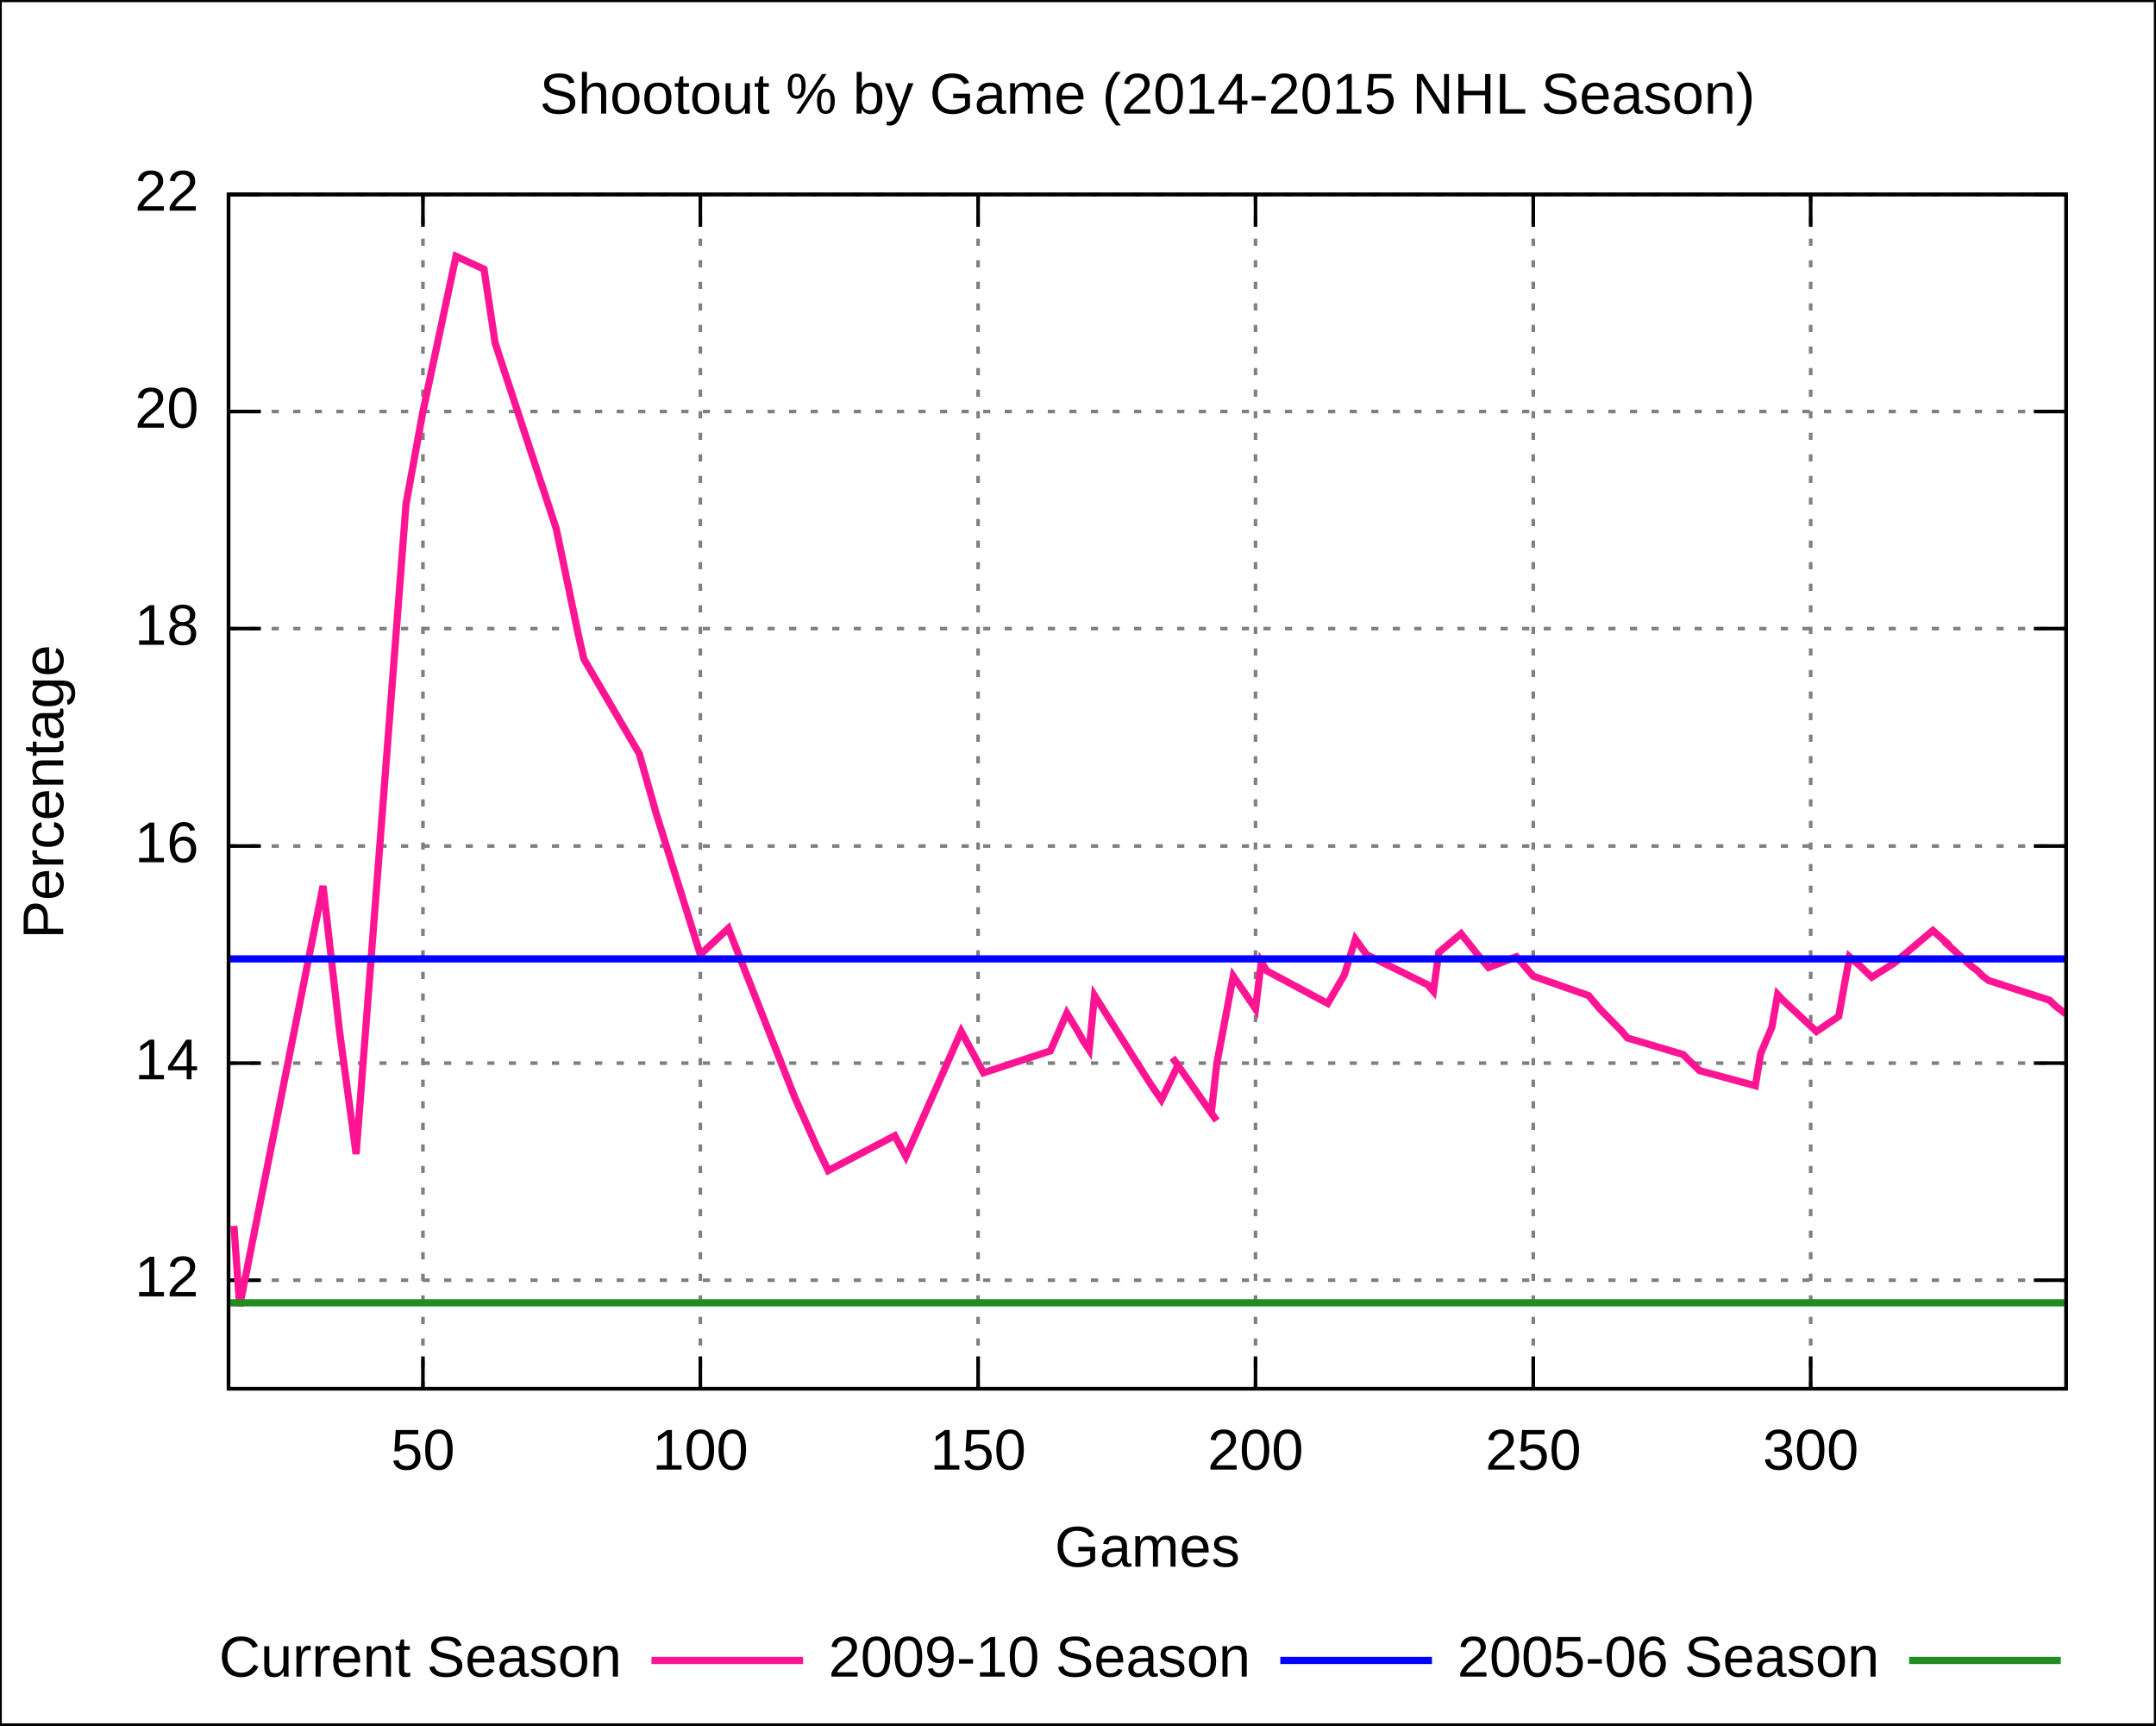
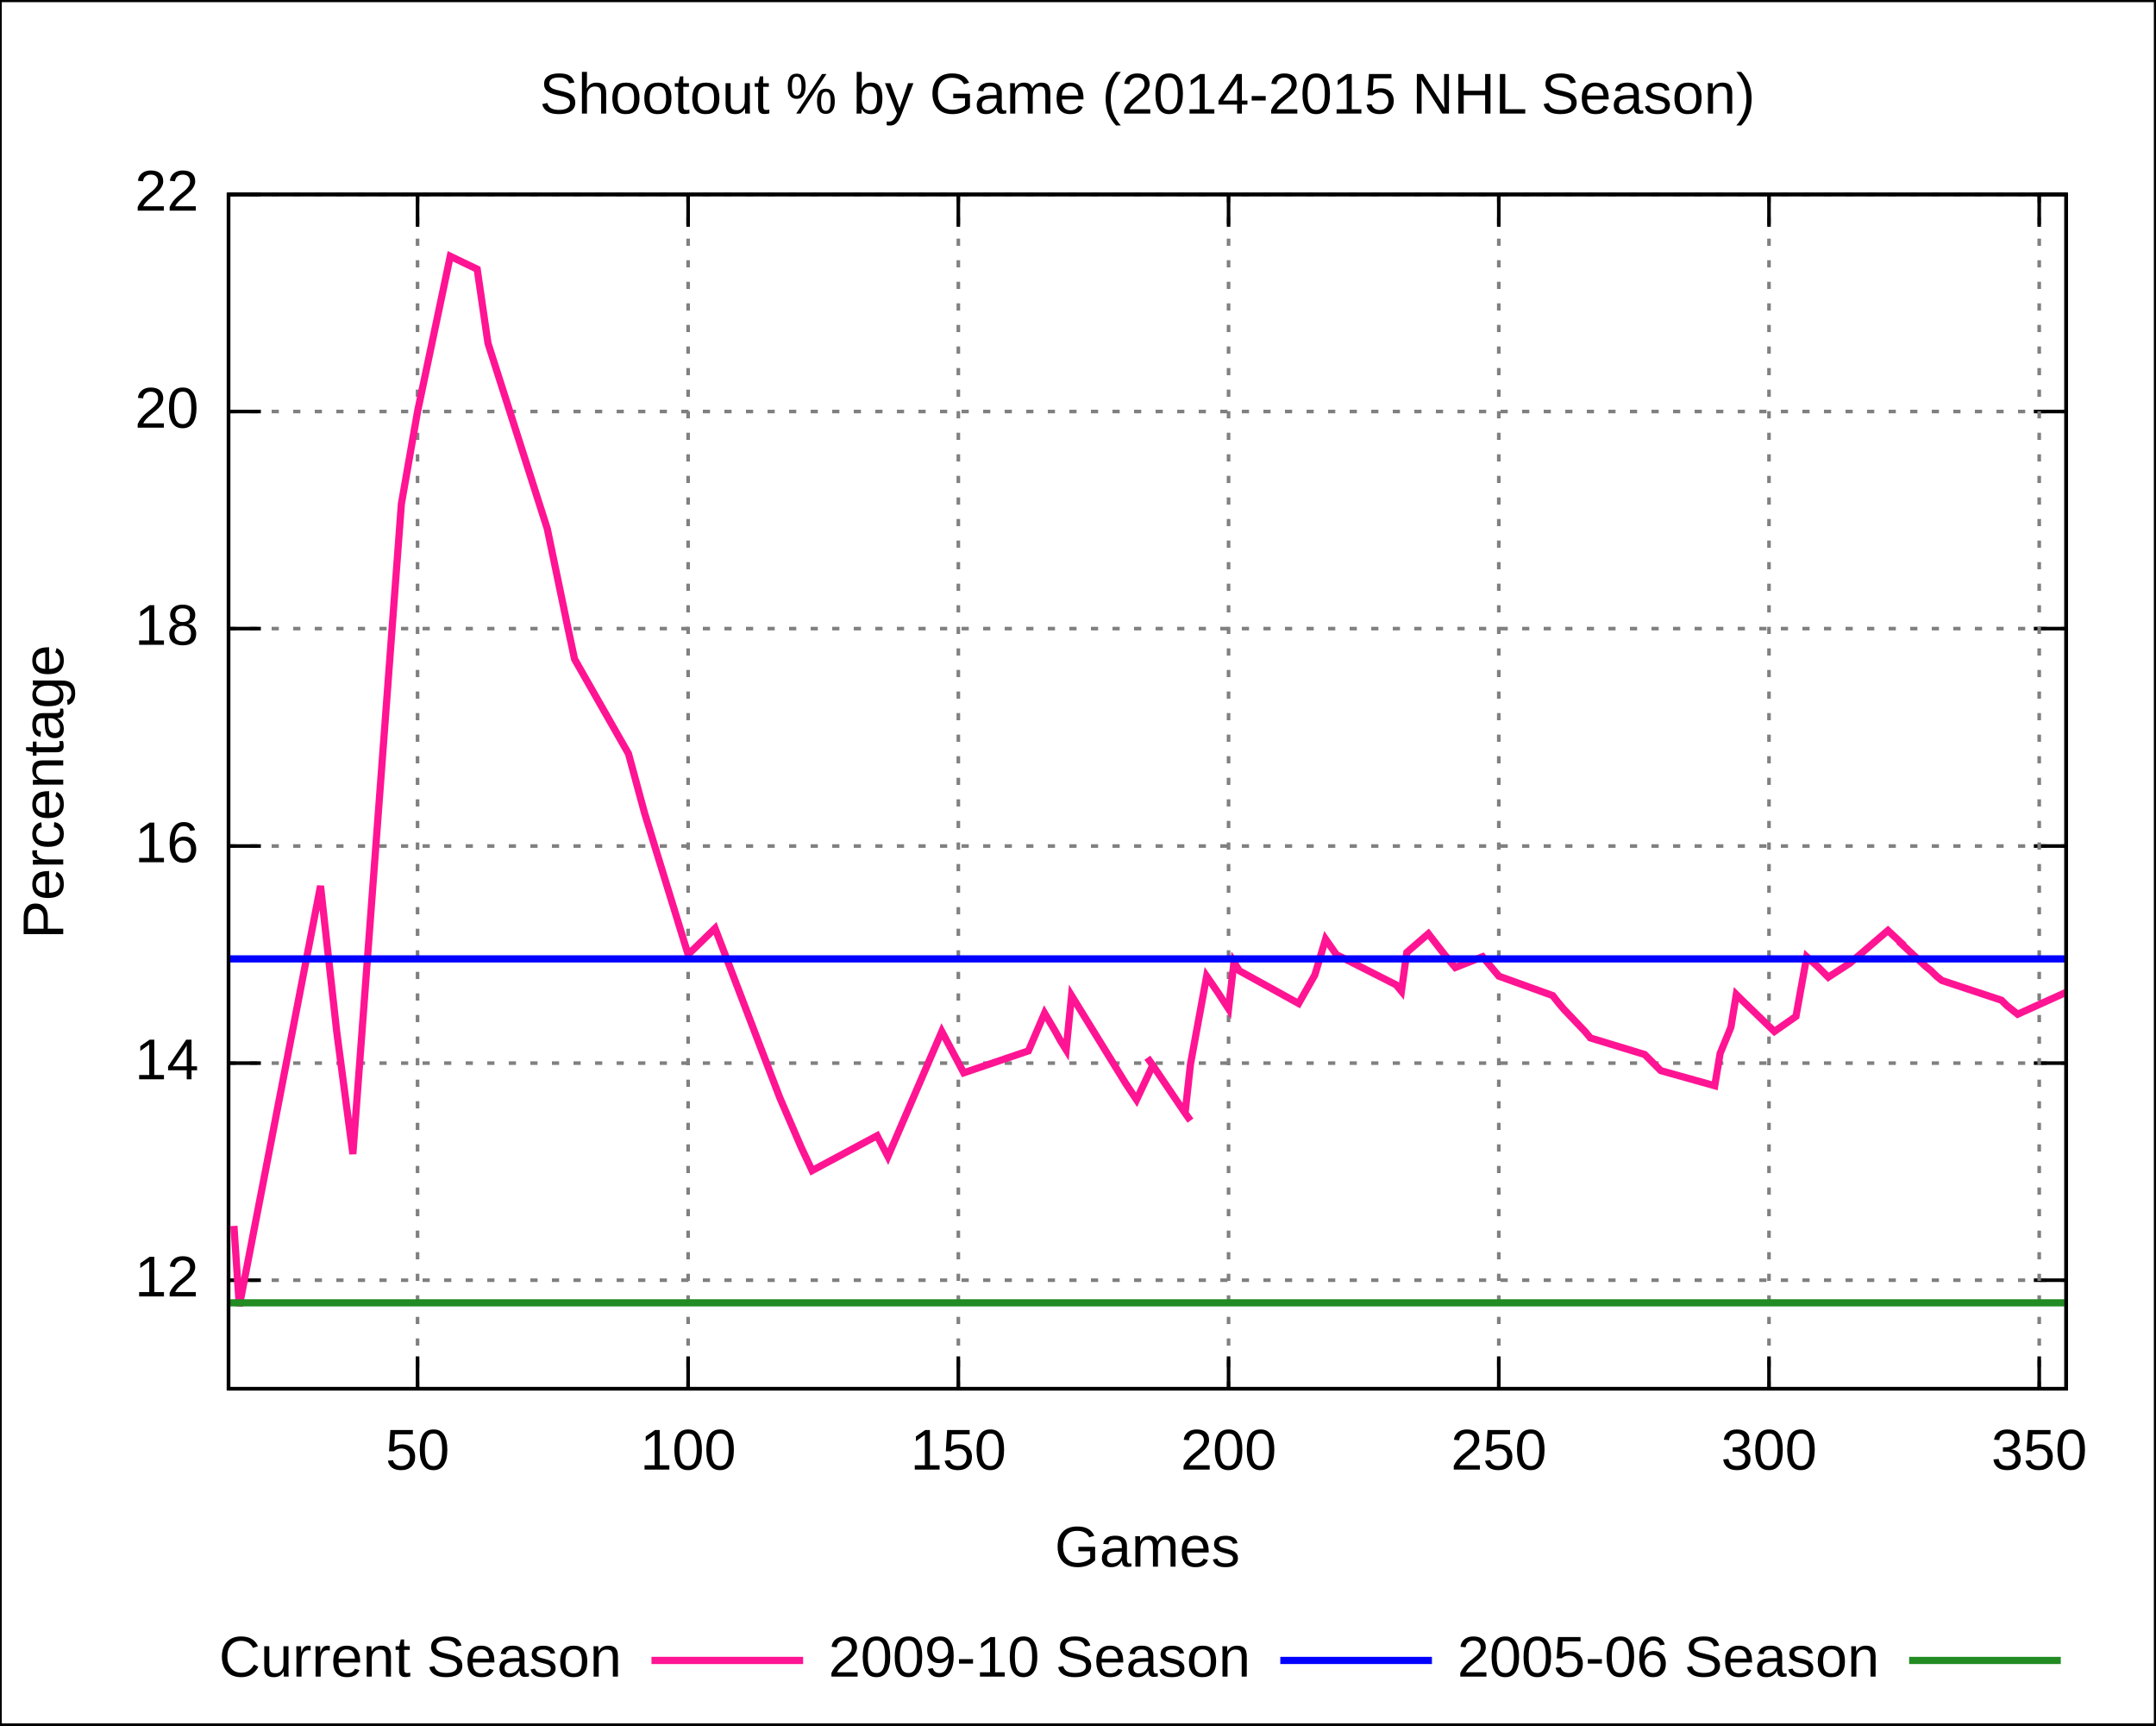
<svg xmlns="http://www.w3.org/2000/svg" xmlns:xlink="http://www.w3.org/1999/xlink" width="600" height="480" viewBox="0 0 600 480">
  <g id="gnuplot_canvas">
    <rect x="0" y="0" width="600" height="480" fill="none" />
    <defs>
      <circle id="gpDot" r="0.5" stroke-width="0.5" />
      <path id="gpPt0" stroke-width="0.222" stroke="currentColor" d="M-1,0 h2 M0,-1 v2" />
      <path id="gpPt1" stroke-width="0.222" stroke="currentColor" d="M-1,-1 L1,1 M1,-1 L-1,1" />
      <path id="gpPt2" stroke-width="0.222" stroke="currentColor" d="M-1,0 L1,0 M0,-1 L0,1 M-1,-1 L1,1 M-1,1 L1,-1" />
      <rect id="gpPt3" stroke-width="0.222" stroke="currentColor" x="-1" y="-1" width="2" height="2" />
      <rect id="gpPt4" stroke-width="0.222" stroke="currentColor" fill="currentColor" x="-1" y="-1" width="2" height="2" />
      <circle id="gpPt5" stroke-width="0.222" stroke="currentColor" cx="0" cy="0" r="1" />
      <use xlink:href="#gpPt5" id="gpPt6" fill="currentColor" stroke="none" />
      <path id="gpPt7" stroke-width="0.222" stroke="currentColor" d="M0,-1.33 L-1.33,0.67 L1.33,0.67 z" />
      <use xlink:href="#gpPt7" id="gpPt8" fill="currentColor" stroke="none" />
      <use xlink:href="#gpPt7" id="gpPt9" stroke="currentColor" transform="rotate(180)" />
      <use xlink:href="#gpPt9" id="gpPt10" fill="currentColor" stroke="none" />
      <use xlink:href="#gpPt3" id="gpPt11" stroke="currentColor" transform="rotate(45)" />
      <use xlink:href="#gpPt11" id="gpPt12" fill="currentColor" stroke="none" />
    </defs>
    <g style="fill:none; color:white; stroke:currentColor; stroke-width:1.00; stroke-linecap:butt; stroke-linejoin:miter">
</g>
    <g style="fill:none; color:black; stroke:currentColor; stroke-width:1.00; stroke-linecap:butt; stroke-linejoin:miter">
      <g style="stroke:none; shape-rendering:crispEdges">
        <polygon fill="rgb(255, 255, 255)" points="0.0,480.0 599.9,480.0 599.9,0.1 0.0,0.1 " />
      </g>
      <path stroke="black" d="M0.0,480.0 L0.0,0.1 L599.9,0.1 L599.9,480.0 L0.0,480.0  " />
    </g>
    <g style="fill:none; color:gray; stroke:currentColor; stroke-width:1.00; stroke-linecap:butt; stroke-linejoin:miter">
      <path stroke="gray" stroke-dasharray=" 2,4" class="gridline" d="M63.6,356.2 L575.0,356.2  " />
    </g>
    <g style="fill:none; color:black; stroke:currentColor; stroke-width:1.00; stroke-linecap:butt; stroke-linejoin:miter">
      <path stroke="black" d="M63.6,356.2 L72.6,356.2 M575.0,356.2 L566.0,356.2  " />
      <g transform="translate(55.3,360.7)" style="stroke:none; fill:black; font-family:Arial; font-size:12.00pt; text-anchor:end">
        <text> 12</text>
      </g>
    </g>
    <g style="fill:none; color:gray; stroke:currentColor; stroke-width:1.00; stroke-linecap:butt; stroke-linejoin:miter">
      <path stroke="gray" stroke-dasharray=" 2,4" class="gridline" d="M63.6,295.8 L575.0,295.8  " />
    </g>
    <g style="fill:none; color:black; stroke:currentColor; stroke-width:1.00; stroke-linecap:butt; stroke-linejoin:miter">
      <path stroke="black" d="M63.6,295.8 L72.6,295.8 M575.0,295.8 L566.0,295.8  " />
      <g transform="translate(55.3,300.3)" style="stroke:none; fill:black; font-family:Arial; font-size:12.00pt; text-anchor:end">
        <text> 14</text>
      </g>
    </g>
    <g style="fill:none; color:gray; stroke:currentColor; stroke-width:1.00; stroke-linecap:butt; stroke-linejoin:miter">
      <path stroke="gray" stroke-dasharray=" 2,4" class="gridline" d="M63.6,235.4 L575.0,235.4  " />
    </g>
    <g style="fill:none; color:black; stroke:currentColor; stroke-width:1.00; stroke-linecap:butt; stroke-linejoin:miter">
      <path stroke="black" d="M63.6,235.4 L72.6,235.4 M575.0,235.4 L566.0,235.4  " />
      <g transform="translate(55.3,239.9)" style="stroke:none; fill:black; font-family:Arial; font-size:12.00pt; text-anchor:end">
        <text> 16</text>
      </g>
    </g>
    <g style="fill:none; color:gray; stroke:currentColor; stroke-width:1.00; stroke-linecap:butt; stroke-linejoin:miter">
      <path stroke="gray" stroke-dasharray=" 2,4" class="gridline" d="M63.6,174.9 L575.0,174.9  " />
    </g>
    <g style="fill:none; color:black; stroke:currentColor; stroke-width:1.00; stroke-linecap:butt; stroke-linejoin:miter">
      <path stroke="black" d="M63.6,174.9 L72.6,174.9 M575.0,174.9 L566.0,174.9  " />
      <g transform="translate(55.3,179.4)" style="stroke:none; fill:black; font-family:Arial; font-size:12.00pt; text-anchor:end">
        <text> 18</text>
      </g>
    </g>
    <g style="fill:none; color:gray; stroke:currentColor; stroke-width:1.00; stroke-linecap:butt; stroke-linejoin:miter">
      <path stroke="gray" stroke-dasharray=" 2,4" class="gridline" d="M63.6,114.5 L575.0,114.5  " />
    </g>
    <g style="fill:none; color:black; stroke:currentColor; stroke-width:1.00; stroke-linecap:butt; stroke-linejoin:miter">
      <path stroke="black" d="M63.6,114.5 L72.6,114.5 M575.0,114.5 L566.0,114.5  " />
      <g transform="translate(55.3,119.0)" style="stroke:none; fill:black; font-family:Arial; font-size:12.00pt; text-anchor:end">
        <text> 20</text>
      </g>
    </g>
    <g style="fill:none; color:gray; stroke:currentColor; stroke-width:1.00; stroke-linecap:butt; stroke-linejoin:miter">
      <path stroke="gray" stroke-dasharray=" 2,4" class="gridline" d="M63.6,54.1 L575.0,54.1  " />
    </g>
    <g style="fill:none; color:black; stroke:currentColor; stroke-width:1.00; stroke-linecap:butt; stroke-linejoin:miter">
      <path stroke="black" d="M63.6,54.1 L72.6,54.1 M575.0,54.1 L566.0,54.1  " />
      <g transform="translate(55.3,58.6)" style="stroke:none; fill:black; font-family:Arial; font-size:12.00pt; text-anchor:end">
        <text> 22</text>
      </g>
    </g>
    <g style="fill:none; color:gray; stroke:currentColor; stroke-width:1.00; stroke-linecap:butt; stroke-linejoin:miter">
-       <path stroke="gray" stroke-dasharray=" 2,4" class="gridline" d="M117.7,386.4 L117.7,54.1  " />
+       <path stroke="gray" stroke-dasharray=" 2,4" class="gridline" d="M116.2,386.4 L116.2,54.1  " />
    </g>
    <g style="fill:none; color:black; stroke:currentColor; stroke-width:1.00; stroke-linecap:butt; stroke-linejoin:miter">
-       <path stroke="black" d="M117.7,386.4 L117.7,377.4 M117.7,54.1 L117.7,63.1  " />
-       <g transform="translate(117.7,408.9)" style="stroke:none; fill:black; font-family:Arial; font-size:12.00pt; text-anchor:middle">
+       <path stroke="black" d="M116.2,386.4 L116.2,377.4 M116.2,54.1 L116.2,63.1  " />
+       <g transform="translate(116.2,408.9)" style="stroke:none; fill:black; font-family:Arial; font-size:12.00pt; text-anchor:middle">
        <text> 50</text>
      </g>
    </g>
    <g style="fill:none; color:gray; stroke:currentColor; stroke-width:1.00; stroke-linecap:butt; stroke-linejoin:miter">
-       <path stroke="gray" stroke-dasharray=" 2,4" class="gridline" d="M194.9,386.4 L194.9,54.1  " />
+       <path stroke="gray" stroke-dasharray=" 2,4" class="gridline" d="M191.5,386.4 L191.5,54.1  " />
    </g>
    <g style="fill:none; color:black; stroke:currentColor; stroke-width:1.00; stroke-linecap:butt; stroke-linejoin:miter">
-       <path stroke="black" d="M194.9,386.4 L194.9,377.4 M194.9,54.1 L194.9,63.1  " />
-       <g transform="translate(194.9,408.9)" style="stroke:none; fill:black; font-family:Arial; font-size:12.00pt; text-anchor:middle">
+       <path stroke="black" d="M191.5,386.4 L191.5,377.4 M191.5,54.1 L191.5,63.1  " />
+       <g transform="translate(191.5,408.9)" style="stroke:none; fill:black; font-family:Arial; font-size:12.00pt; text-anchor:middle">
        <text> 100</text>
      </g>
    </g>
    <g style="fill:none; color:gray; stroke:currentColor; stroke-width:1.00; stroke-linecap:butt; stroke-linejoin:miter">
-       <path stroke="gray" stroke-dasharray=" 2,4" class="gridline" d="M272.2,386.4 L272.2,54.1  " />
+       <path stroke="gray" stroke-dasharray=" 2,4" class="gridline" d="M266.7,386.4 L266.7,54.1  " />
    </g>
    <g style="fill:none; color:black; stroke:currentColor; stroke-width:1.00; stroke-linecap:butt; stroke-linejoin:miter">
-       <path stroke="black" d="M272.2,386.4 L272.2,377.4 M272.2,54.1 L272.2,63.1  " />
-       <g transform="translate(272.2,408.9)" style="stroke:none; fill:black; font-family:Arial; font-size:12.00pt; text-anchor:middle">
+       <path stroke="black" d="M266.7,386.4 L266.7,377.4 M266.7,54.1 L266.7,63.1  " />
+       <g transform="translate(266.7,408.9)" style="stroke:none; fill:black; font-family:Arial; font-size:12.00pt; text-anchor:middle">
        <text> 150</text>
      </g>
    </g>
    <g style="fill:none; color:gray; stroke:currentColor; stroke-width:1.00; stroke-linecap:butt; stroke-linejoin:miter">
-       <path stroke="gray" stroke-dasharray=" 2,4" class="gridline" d="M349.4,386.4 L349.4,54.1  " />
+       <path stroke="gray" stroke-dasharray=" 2,4" class="gridline" d="M341.9,386.4 L341.9,54.1  " />
    </g>
    <g style="fill:none; color:black; stroke:currentColor; stroke-width:1.00; stroke-linecap:butt; stroke-linejoin:miter">
-       <path stroke="black" d="M349.4,386.4 L349.4,377.4 M349.4,54.1 L349.4,63.1  " />
-       <g transform="translate(349.4,408.9)" style="stroke:none; fill:black; font-family:Arial; font-size:12.00pt; text-anchor:middle">
+       <path stroke="black" d="M341.9,386.4 L341.9,377.4 M341.9,54.1 L341.9,63.1  " />
+       <g transform="translate(341.9,408.9)" style="stroke:none; fill:black; font-family:Arial; font-size:12.00pt; text-anchor:middle">
        <text> 200</text>
      </g>
    </g>
    <g style="fill:none; color:gray; stroke:currentColor; stroke-width:1.00; stroke-linecap:butt; stroke-linejoin:miter">
-       <path stroke="gray" stroke-dasharray=" 2,4" class="gridline" d="M426.7,386.4 L426.7,54.1  " />
+       <path stroke="gray" stroke-dasharray=" 2,4" class="gridline" d="M417.1,386.4 L417.1,54.1  " />
    </g>
    <g style="fill:none; color:black; stroke:currentColor; stroke-width:1.00; stroke-linecap:butt; stroke-linejoin:miter">
-       <path stroke="black" d="M426.7,386.4 L426.7,377.4 M426.7,54.1 L426.7,63.1  " />
-       <g transform="translate(426.7,408.9)" style="stroke:none; fill:black; font-family:Arial; font-size:12.00pt; text-anchor:middle">
+       <path stroke="black" d="M417.1,386.4 L417.1,377.4 M417.1,54.1 L417.1,63.1  " />
+       <g transform="translate(417.1,408.9)" style="stroke:none; fill:black; font-family:Arial; font-size:12.00pt; text-anchor:middle">
        <text> 250</text>
      </g>
    </g>
    <g style="fill:none; color:gray; stroke:currentColor; stroke-width:1.00; stroke-linecap:butt; stroke-linejoin:miter">
-       <path stroke="gray" stroke-dasharray=" 2,4" class="gridline" d="M503.9,386.4 L503.9,54.1  " />
+       <path stroke="gray" stroke-dasharray=" 2,4" class="gridline" d="M492.3,386.4 L492.3,54.1  " />
    </g>
    <g style="fill:none; color:black; stroke:currentColor; stroke-width:1.00; stroke-linecap:butt; stroke-linejoin:miter">
-       <path stroke="black" d="M503.9,386.4 L503.9,377.4 M503.9,54.1 L503.9,63.1  " />
-       <g transform="translate(503.9,408.9)" style="stroke:none; fill:black; font-family:Arial; font-size:12.00pt; text-anchor:middle">
+       <path stroke="black" d="M492.3,386.4 L492.3,377.4 M492.3,54.1 L492.3,63.1  " />
+       <g transform="translate(492.3,408.9)" style="stroke:none; fill:black; font-family:Arial; font-size:12.00pt; text-anchor:middle">
        <text> 300</text>
+       </g>
+     </g>
+     <g style="fill:none; color:gray; stroke:currentColor; stroke-width:1.00; stroke-linecap:butt; stroke-linejoin:miter">
+       <path stroke="gray" stroke-dasharray=" 2,4" class="gridline" d="M567.5,386.4 L567.5,54.1  " />
+     </g>
+     <g style="fill:none; color:black; stroke:currentColor; stroke-width:1.00; stroke-linecap:butt; stroke-linejoin:miter">
+       <path stroke="black" d="M567.5,386.4 L567.5,377.4 M567.5,54.1 L567.5,63.1  " />
+       <g transform="translate(567.5,408.9)" style="stroke:none; fill:black; font-family:Arial; font-size:12.00pt; text-anchor:middle">
+         <text> 350</text>
      </g>
      <path stroke="black" d="M63.6,54.1 L63.6,386.4 L575.0,386.4 L575.0,54.1 L63.6,54.1 Z  " />
      <g transform="translate(17.6,220.3) rotate(270)" style="stroke:none; fill:black; font-family:Arial; font-size:12.00pt; text-anchor:middle">
        <text>Percentage</text>
      </g>
      <g transform="translate(319.3,435.9)" style="stroke:none; fill:black; font-family:Arial; font-size:12.00pt; text-anchor:middle">
        <text>Games</text>
      </g>
      <g transform="translate(319.3,31.6)" style="stroke:none; fill:black; font-family:Arial; font-size:12.00pt; text-anchor:middle">
        <text>Shootout % by Game (2014-2015 NHL Season)</text>
      </g>
    </g>
    <g id="gnuplot_plot_1">
      <g style="fill:none; color:white; stroke:black; stroke-width:2.00; stroke-linecap:butt; stroke-linejoin:miter">
</g>
      <g style="fill:none; color:red; stroke:currentColor; stroke-width:2.00; stroke-linecap:butt; stroke-linejoin:miter">
        <g transform="translate(173.0,466.5)" style="stroke:none; fill:black; font-family:Arial; font-size:12.00pt; text-anchor:end">
          <text>Current Season</text>
        </g>
-         <path stroke="rgb(255,  20, 147)" d="M181.3,462.0 L223.5,462.0 M65.1,341.1 L66.7,363.4 L89.9,246.5 L94.5,287.0 L99.1,321.1 L113.0,140.2    L117.7,114.5 L126.9,71.3 L134.7,74.9 L137.8,95.5 L154.8,147.1 L160.9,176.4 L162.5,183.4 L177.9,209.7    L182.6,226.3 L194.9,265.6 L202.7,258.3 L221.2,305.4 L227.4,319.3 L230.5,325.7 L249.0,316.0 L252.1,321.8    L267.5,287.0 L273.7,298.5 L292.3,292.4 L296.9,281.9 L300.0,287.0 L301.5,289.7 L303.1,292.1 L304.6,277.0    L320.1,301.5 L323.2,306.0 L327.8,296.4 L326.3,294.3 L327.8,296.4 L337.1,309.7 L338.6,311.8 L337.1,309.7    L338.6,296.1 L343.2,271.6 L346.3,276.1 L349.4,280.7 L351.0,267.7 L352.5,270.1 L369.5,279.2 L374.1,271.3    L377.2,261.3 L380.3,265.6 L397.3,274.0 L398.9,275.8 L400.4,265.0 L406.6,259.8 L411.2,265.6 L414.3,269.2    L422.0,266.2 L423.6,268.0 L425.1,269.8 L426.7,271.6 L442.1,277.0 L443.7,278.9 L445.2,280.7 L451.4,287.0    L452.9,288.8 L468.4,293.4 L469.9,294.9 L473.0,297.9 L488.5,302.1 L490.0,293.1 L493.1,285.8 L494.7,276.7    L496.2,278.3 L505.5,287.0 L511.7,282.8 L514.7,266.2 L517.8,268.9 L520.9,271.9 L527.1,268.0 L537.9,258.9    L542.6,263.1 L541.0,261.9 L548.7,268.9 L550.3,270.1 L551.8,271.6 L553.4,272.8 L570.4,278.3 L571.9,279.8    L575.0,282.2  " />
+         <path stroke="rgb(255,  20, 147)" d="M181.3,462.0 L223.5,462.0 M65.1,341.1 L66.6,363.4 L89.2,246.5 L93.7,287.0 L98.2,321.1 L111.7,140.2    L116.2,114.5 L125.3,71.3 L132.8,74.9 L135.8,95.5 L152.3,147.1 L158.4,176.4 L159.9,183.4 L174.9,209.7    L179.4,226.3 L191.5,265.6 L199.0,258.3 L217.0,305.4 L223.0,319.3 L226.0,325.7 L244.1,316.0 L247.1,321.8    L262.1,287.0 L268.2,298.5 L286.2,292.4 L290.7,281.9 L293.7,287.0 L295.2,289.7 L296.7,292.1 L298.2,277.0    L313.3,301.5 L316.3,306.0 L320.8,296.4 L319.3,294.3 L320.8,296.4 L329.8,309.7 L331.3,311.8 L329.8,309.7    L331.3,296.1 L335.8,271.6 L338.9,276.1 L341.9,280.7 L343.4,267.7 L344.9,270.1 L361.4,279.2 L365.9,271.3    L368.9,261.3 L371.9,265.6 L388.5,274.0 L390.0,275.8 L391.5,265.0 L397.5,259.8 L402.0,265.6 L405.0,269.2    L412.6,266.2 L414.1,268.0 L415.6,269.8 L417.1,271.6 L432.1,277.0 L433.6,278.9 L435.1,280.7 L441.1,287.0    L442.6,288.8 L457.7,293.4 L459.2,294.9 L462.2,297.9 L477.2,302.1 L478.7,293.1 L481.7,285.8 L483.2,276.7    L484.8,278.3 L493.8,287.0 L499.8,282.8 L502.8,266.2 L505.8,268.9 L508.8,271.9 L514.8,268.0 L525.4,258.9    L529.9,263.1 L528.4,261.9 L535.9,268.9 L537.4,270.1 L538.9,271.6 L540.4,272.8 L557.0,278.3 L558.5,279.8    L561.5,282.2 L575.0,276.1  " />
      </g>
    </g>
    <g id="gnuplot_plot_2">
      <g style="fill:none; color:green; stroke:currentColor; stroke-width:2.00; stroke-linecap:butt; stroke-linejoin:miter">
        <g transform="translate(348.0,466.5)" style="stroke:none; fill:black; font-family:Arial; font-size:12.00pt; text-anchor:end">
          <text>2009-10 Season</text>
        </g>
        <path stroke="rgb(  0,   0, 255)" d="M356.3,462.0 L398.5,462.0 M63.6,266.8 L68.8,266.8 L73.9,266.8 L79.1,266.8 L84.3,266.8 L89.4,266.8    L94.6,266.8 L99.8,266.8 L104.9,266.8 L110.1,266.8 L115.3,266.8 L120.4,266.8 L125.6,266.8 L130.8,266.8    L135.9,266.8 L141.1,266.8 L146.3,266.8 L151.4,266.8 L156.6,266.8 L161.7,266.8 L166.9,266.8 L172.1,266.8    L177.2,266.8 L182.4,266.8 L187.6,266.8 L192.7,266.8 L197.9,266.8 L203.1,266.8 L208.2,266.8 L213.4,266.8    L218.6,266.8 L223.7,266.8 L228.9,266.8 L234.1,266.8 L239.2,266.8 L244.4,266.8 L249.6,266.8 L254.7,266.8    L259.9,266.8 L265.1,266.8 L270.2,266.8 L275.4,266.8 L280.6,266.8 L285.7,266.8 L290.9,266.8 L296.1,266.8    L301.2,266.8 L306.4,266.8 L311.6,266.8 L316.7,266.8 L321.9,266.8 L327.0,266.8 L332.2,266.8 L337.4,266.8    L342.5,266.8 L347.7,266.8 L352.9,266.8 L358.0,266.8 L363.2,266.8 L368.4,266.8 L373.5,266.8 L378.7,266.8    L383.9,266.8 L389.0,266.8 L394.2,266.8 L399.4,266.8 L404.5,266.8 L409.7,266.8 L414.9,266.8 L420.0,266.8    L425.2,266.8 L430.4,266.8 L435.5,266.8 L440.7,266.8 L445.9,266.8 L451.0,266.8 L456.2,266.8 L461.4,266.8    L466.5,266.8 L471.7,266.8 L476.9,266.8 L482.0,266.8 L487.2,266.8 L492.3,266.8 L497.5,266.8 L502.7,266.8    L507.8,266.8 L513.0,266.8 L518.2,266.8 L523.3,266.8 L528.5,266.8 L533.7,266.8 L538.8,266.8 L544.0,266.8    L549.2,266.8 L554.3,266.8 L559.5,266.8 L564.7,266.8 L569.8,266.8 L575.0,266.8  " />
      </g>
    </g>
    <g id="gnuplot_plot_3">
      <g style="fill:none; color:blue; stroke:currentColor; stroke-width:2.00; stroke-linecap:butt; stroke-linejoin:miter">
        <g transform="translate(523.0,466.5)" style="stroke:none; fill:black; font-family:Arial; font-size:12.00pt; text-anchor:end">
          <text>2005-06 Season</text>
        </g>
        <path stroke="rgb( 34, 139,  34)" d="M531.3,462.0 L573.5,462.0 M63.6,362.5 L68.8,362.5 L73.9,362.5 L79.1,362.5 L84.3,362.5 L89.4,362.5    L94.6,362.5 L99.8,362.5 L104.9,362.5 L110.1,362.5 L115.3,362.5 L120.4,362.5 L125.6,362.5 L130.8,362.5    L135.9,362.5 L141.1,362.5 L146.3,362.5 L151.4,362.5 L156.6,362.5 L161.7,362.5 L166.9,362.5 L172.1,362.5    L177.2,362.5 L182.4,362.5 L187.6,362.5 L192.7,362.5 L197.9,362.5 L203.1,362.5 L208.2,362.5 L213.4,362.5    L218.6,362.5 L223.7,362.5 L228.9,362.5 L234.1,362.5 L239.2,362.5 L244.4,362.5 L249.6,362.5 L254.7,362.5    L259.9,362.5 L265.1,362.5 L270.2,362.5 L275.4,362.5 L280.6,362.5 L285.7,362.5 L290.9,362.5 L296.1,362.5    L301.2,362.5 L306.4,362.5 L311.6,362.5 L316.7,362.5 L321.9,362.5 L327.0,362.5 L332.2,362.5 L337.4,362.5    L342.5,362.5 L347.7,362.5 L352.9,362.5 L358.0,362.5 L363.2,362.5 L368.4,362.5 L373.5,362.5 L378.7,362.5    L383.9,362.5 L389.0,362.5 L394.2,362.5 L399.4,362.5 L404.5,362.5 L409.7,362.5 L414.9,362.5 L420.0,362.5    L425.2,362.5 L430.4,362.5 L435.5,362.5 L440.7,362.5 L445.9,362.5 L451.0,362.5 L456.2,362.5 L461.4,362.5    L466.5,362.5 L471.7,362.5 L476.9,362.5 L482.0,362.5 L487.2,362.5 L492.3,362.5 L497.5,362.5 L502.7,362.5    L507.8,362.5 L513.0,362.5 L518.2,362.5 L523.3,362.5 L528.5,362.5 L533.7,362.5 L538.8,362.5 L544.0,362.5    L549.2,362.5 L554.3,362.5 L559.5,362.5 L564.7,362.5 L569.8,362.5 L575.0,362.5  " />
      </g>
    </g>
    <g style="fill:none; color:white; stroke:rgb( 34, 139,  34); stroke-width:1.00; stroke-linecap:butt; stroke-linejoin:miter">
</g>
    <g style="fill:none; color:black; stroke:currentColor; stroke-width:1.00; stroke-linecap:butt; stroke-linejoin:miter">
      <path stroke="black" d="M63.6,54.1 L63.6,386.4 L575.0,386.4 L575.0,54.1 L63.6,54.1 Z  " />
    </g>
  </g>
</svg>
